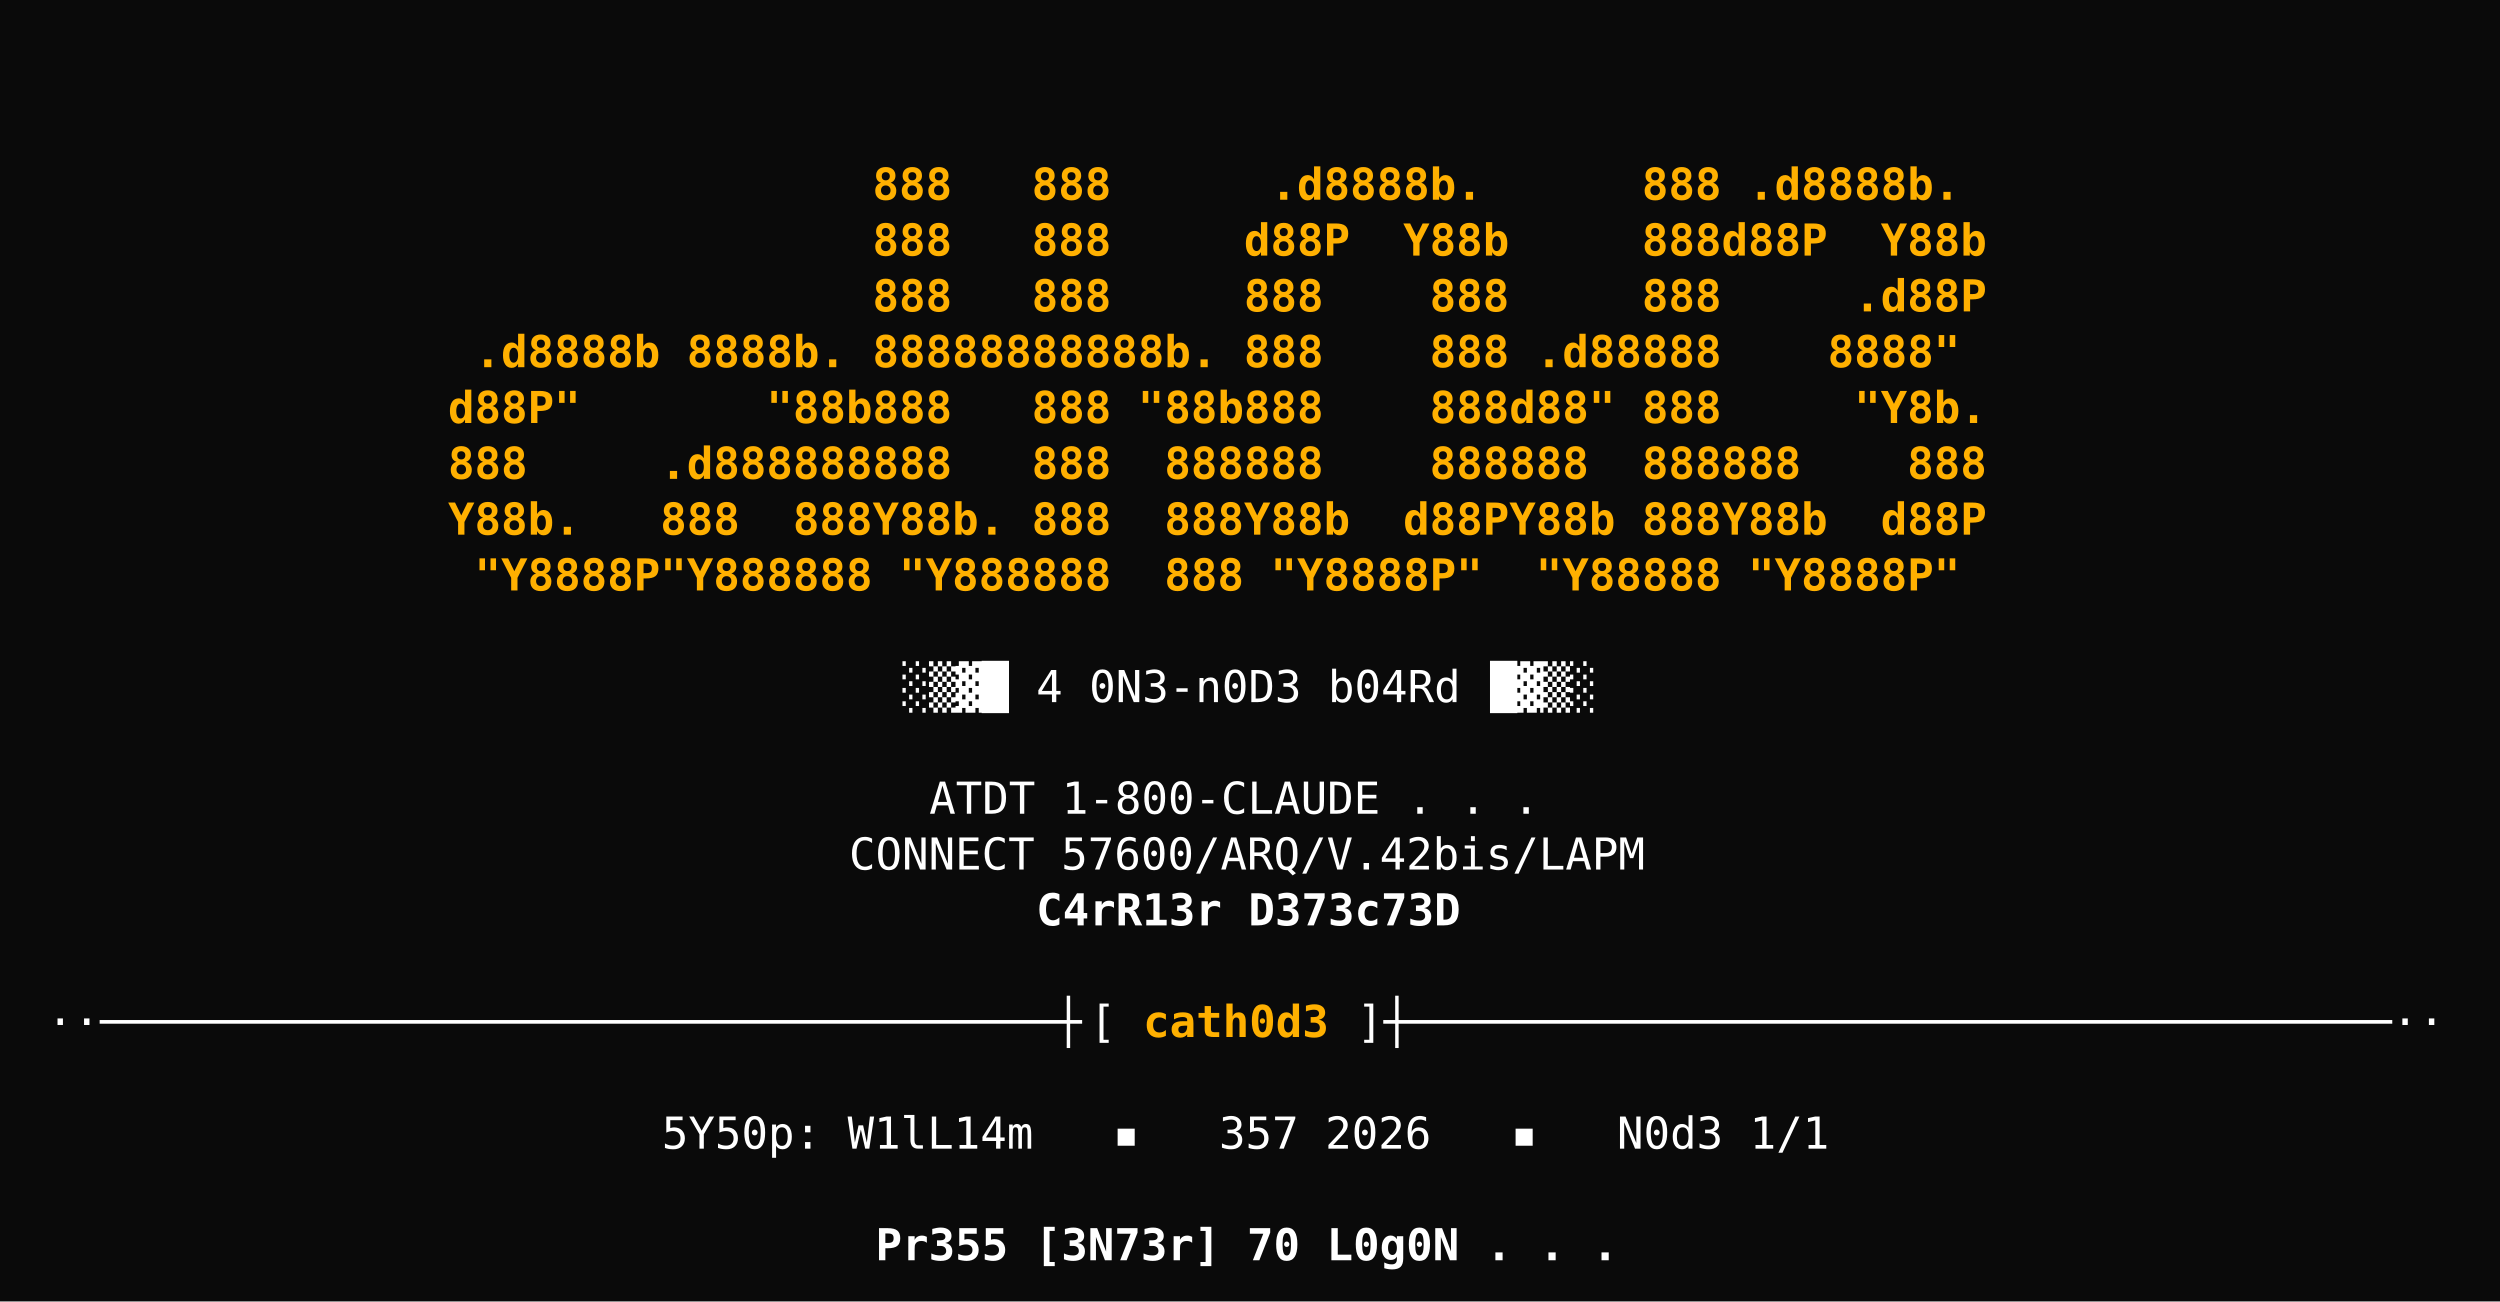
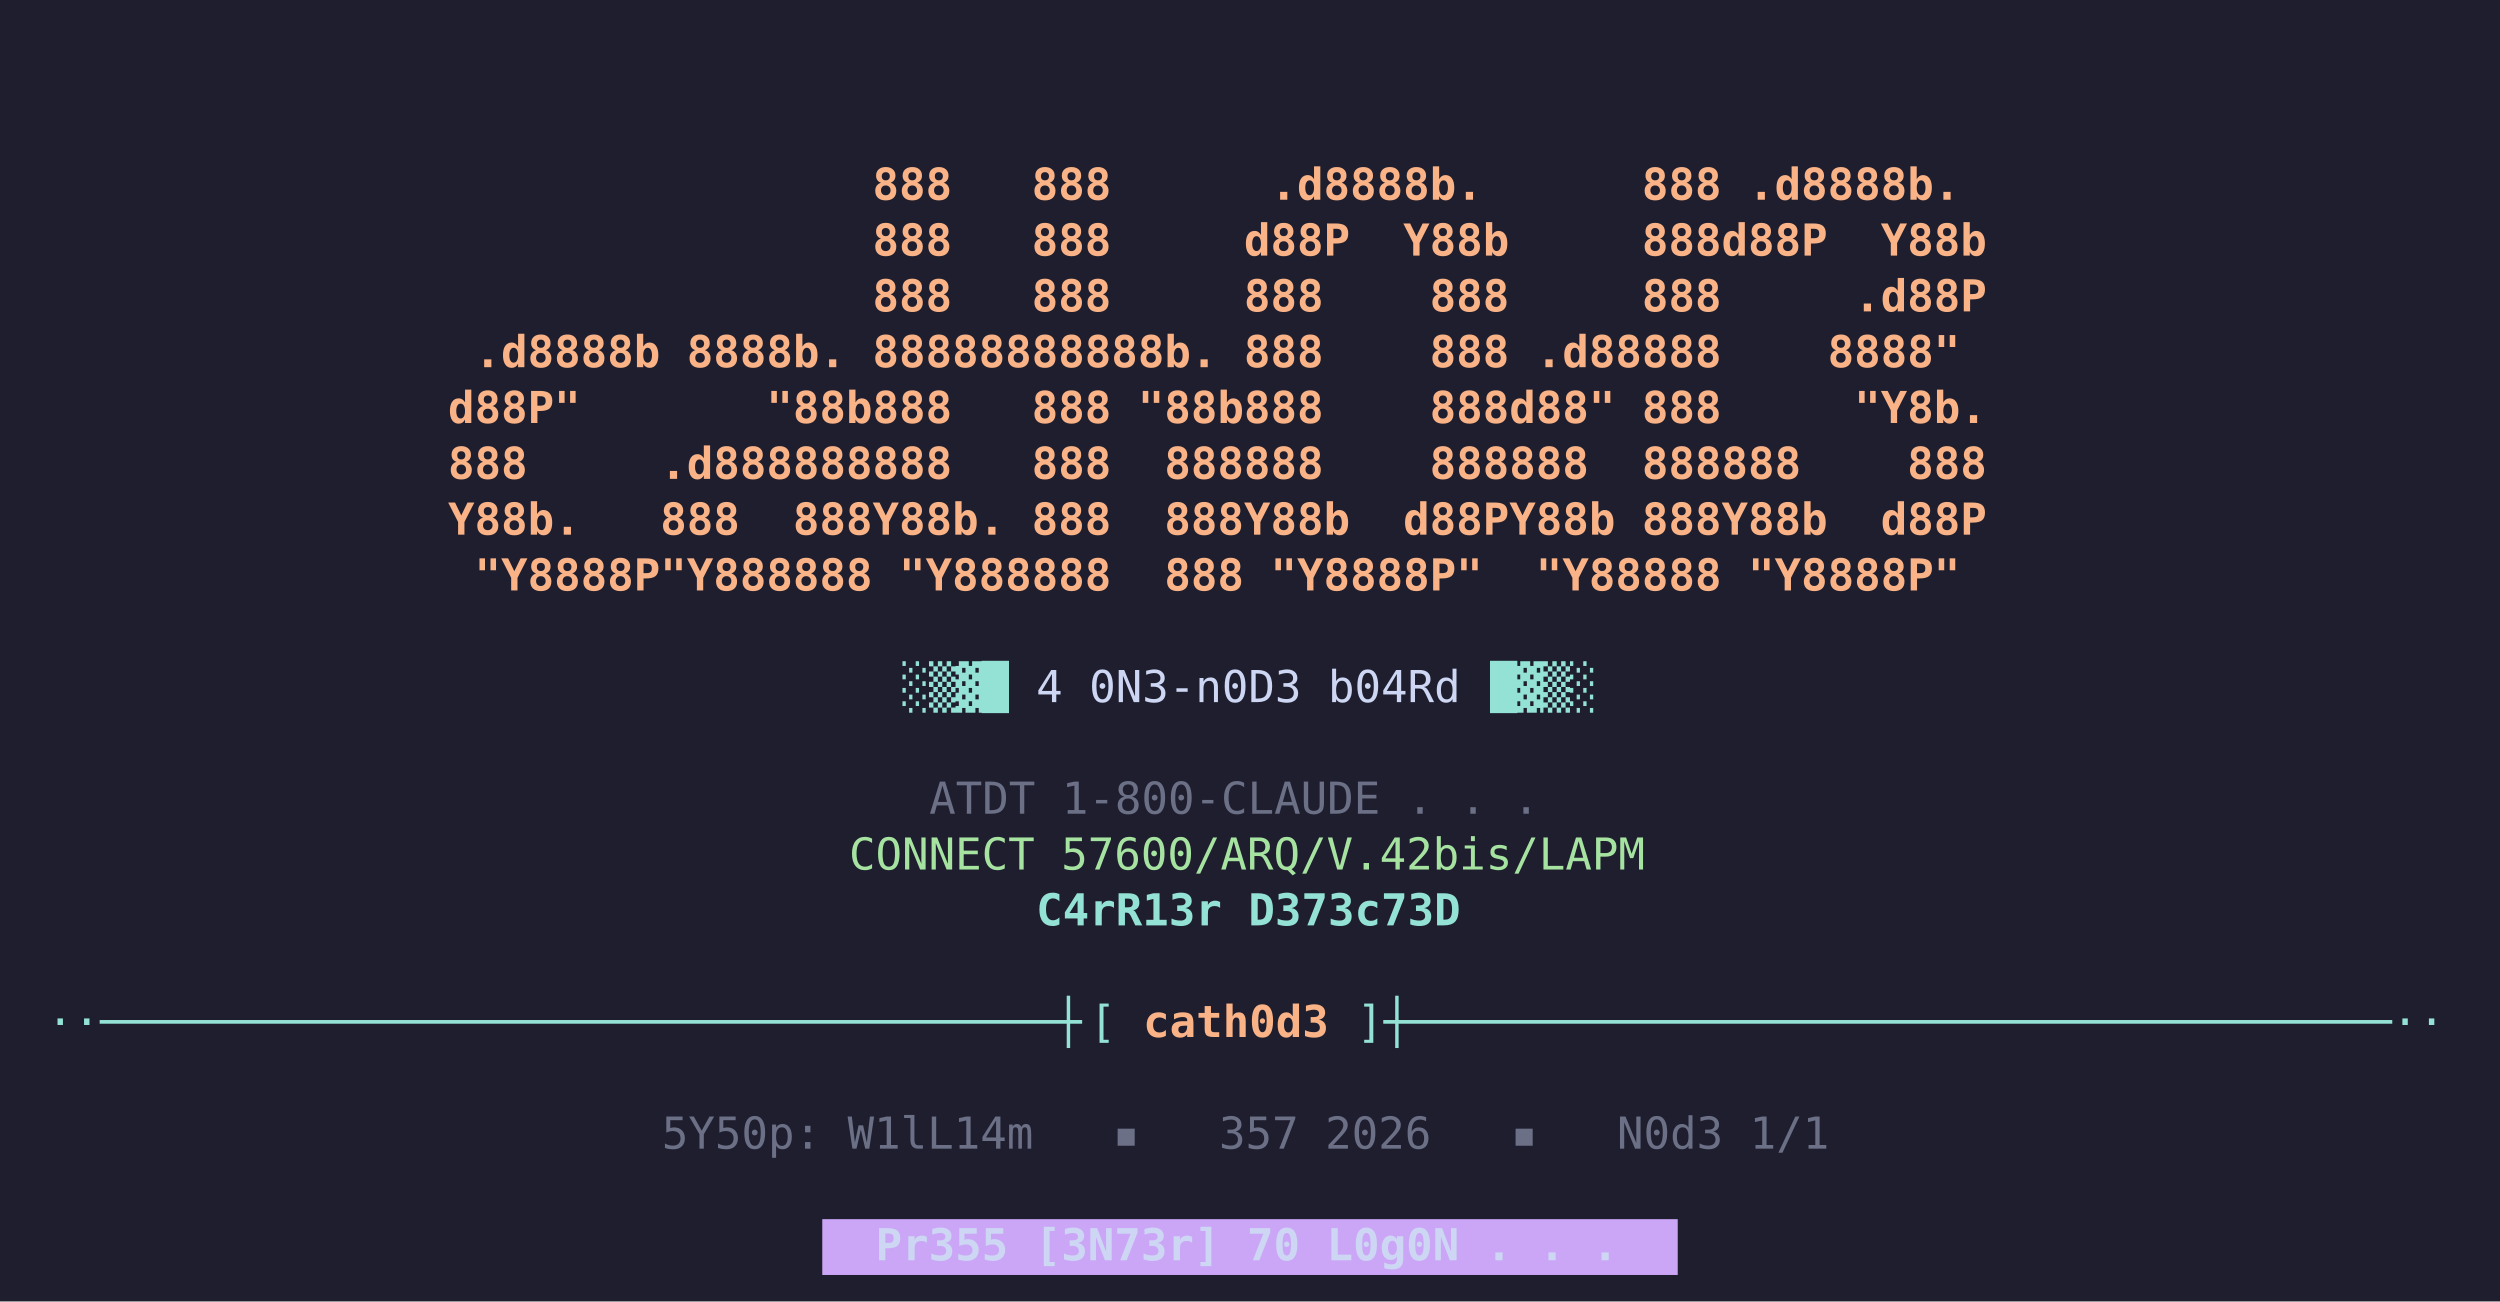
<svg xmlns="http://www.w3.org/2000/svg" width="851" height="443" viewBox="0 0 851 443">
-   <rect width="851" height="443" fill="#0a0a0a" />
+   <rect width="851" height="443" fill="#1e1e2e" />
  <text x="16.0" y="30.0" font-family="ui-monospace,'DejaVu Sans Mono',Menlo,Consolas,monospace" font-size="15" xml:space="preserve">
</text>
  <text x="16.0" y="49.0" font-family="ui-monospace,'DejaVu Sans Mono',Menlo,Consolas,monospace" font-size="15" xml:space="preserve">
</text>
  <text x="16.0" y="68.0" font-family="ui-monospace,'DejaVu Sans Mono',Menlo,Consolas,monospace" font-size="15" xml:space="preserve">
-     <tspan x="152.5" fill="#ffb000" font-weight="700">                888   888      .d8888b.      888 .d8888b.  </tspan>
+     <tspan x="152.5" fill="#fab387" font-weight="700">                888   888      .d8888b.      888 .d8888b.  </tspan>
  </text>
  <text x="16.0" y="87.0" font-family="ui-monospace,'DejaVu Sans Mono',Menlo,Consolas,monospace" font-size="15" xml:space="preserve">
-     <tspan x="152.5" fill="#ffb000" font-weight="700">                888   888     d88P  Y88b     888d88P  Y88b </tspan>
+     <tspan x="152.5" fill="#fab387" font-weight="700">                888   888     d88P  Y88b     888d88P  Y88b </tspan>
  </text>
  <text x="16.0" y="106.0" font-family="ui-monospace,'DejaVu Sans Mono',Menlo,Consolas,monospace" font-size="15" xml:space="preserve">
-     <tspan x="152.5" fill="#ffb000" font-weight="700">                888   888     888    888     888     .d88P </tspan>
+     <tspan x="152.5" fill="#fab387" font-weight="700">                888   888     888    888     888     .d88P </tspan>
  </text>
  <text x="16.0" y="125.0" font-family="ui-monospace,'DejaVu Sans Mono',Menlo,Consolas,monospace" font-size="15" xml:space="preserve">
-     <tspan x="152.5" fill="#ffb000" font-weight="700"> .d8888b 8888b. 88888888888b. 888    888 .d88888    8888"  </tspan>
+     <tspan x="152.5" fill="#fab387" font-weight="700"> .d8888b 8888b. 88888888888b. 888    888 .d88888    8888"  </tspan>
  </text>
  <text x="16.0" y="144.0" font-family="ui-monospace,'DejaVu Sans Mono',Menlo,Consolas,monospace" font-size="15" xml:space="preserve">
-     <tspan x="152.5" fill="#ffb000" font-weight="700">d88P"       "88b888   888 "88b888    888d88" 888     "Y8b. </tspan>
+     <tspan x="152.5" fill="#fab387" font-weight="700">d88P"       "88b888   888 "88b888    888d88" 888     "Y8b. </tspan>
  </text>
  <text x="16.0" y="163.0" font-family="ui-monospace,'DejaVu Sans Mono',Menlo,Consolas,monospace" font-size="15" xml:space="preserve">
-     <tspan x="152.5" fill="#ffb000" font-weight="700">888     .d888888888   888  888888    888888  888888    888 </tspan>
+     <tspan x="152.5" fill="#fab387" font-weight="700">888     .d888888888   888  888888    888888  888888    888 </tspan>
  </text>
  <text x="16.0" y="182.0" font-family="ui-monospace,'DejaVu Sans Mono',Menlo,Consolas,monospace" font-size="15" xml:space="preserve">
-     <tspan x="152.5" fill="#ffb000" font-weight="700">Y88b.   888  888Y88b. 888  888Y88b  d88PY88b 888Y88b  d88P </tspan>
+     <tspan x="152.5" fill="#fab387" font-weight="700">Y88b.   888  888Y88b. 888  888Y88b  d88PY88b 888Y88b  d88P </tspan>
  </text>
  <text x="16.0" y="201.0" font-family="ui-monospace,'DejaVu Sans Mono',Menlo,Consolas,monospace" font-size="15" xml:space="preserve">
-     <tspan x="152.5" fill="#ffb000" font-weight="700"> "Y8888P"Y888888 "Y888888  888 "Y8888P"  "Y88888 "Y8888P"  </tspan>
+     <tspan x="152.5" fill="#fab387" font-weight="700"> "Y8888P"Y888888 "Y888888  888 "Y8888P"  "Y88888 "Y8888P"  </tspan>
  </text>
  <text x="16.0" y="220.0" font-family="ui-monospace,'DejaVu Sans Mono',Menlo,Consolas,monospace" font-size="15" xml:space="preserve">
</text>
  <text x="16.0" y="239.0" font-family="ui-monospace,'DejaVu Sans Mono',Menlo,Consolas,monospace" font-size="15" xml:space="preserve">
-     <tspan x="307.2" fill="#ffffff" font-weight="400">░▒▓█ </tspan>
-     <tspan x="352.7" fill="#ffffff" font-weight="400">4 0N3-n0D3 b04Rd</tspan>
-     <tspan x="498.3" fill="#ffffff" font-weight="400"> █▓▒░</tspan>
+     <tspan x="307.2" fill="#93e2d5" font-weight="400">░▒▓█ </tspan>
+     <tspan x="352.7" fill="#cdd6f3" font-weight="400">4 0N3-n0D3 b04Rd</tspan>
+     <tspan x="498.3" fill="#93e2d5" font-weight="400"> █▓▒░</tspan>
  </text>
  <text x="16.0" y="258.0" font-family="ui-monospace,'DejaVu Sans Mono',Menlo,Consolas,monospace" font-size="15" xml:space="preserve">
</text>
  <text x="16.0" y="277.0" font-family="ui-monospace,'DejaVu Sans Mono',Menlo,Consolas,monospace" font-size="15" xml:space="preserve">
-     <tspan x="316.3" fill="#ffffff" font-weight="400">ATDT 1-800-CLAUDE . . .</tspan>
+     <tspan x="316.3" fill="#6c7086" font-weight="400">ATDT 1-800-CLAUDE . . .</tspan>
  </text>
  <text x="16.0" y="296.0" font-family="ui-monospace,'DejaVu Sans Mono',Menlo,Consolas,monospace" font-size="15" xml:space="preserve">
-     <tspan x="289.0" fill="#ffffff" font-weight="400">CONNECT 57600/ARQ/V.42bis/LAPM</tspan>
+     <tspan x="289.0" fill="#a6e3a1" font-weight="400">CONNECT 57600/ARQ/V.42bis/LAPM</tspan>
  </text>
  <text x="16.0" y="315.0" font-family="ui-monospace,'DejaVu Sans Mono',Menlo,Consolas,monospace" font-size="15" xml:space="preserve">
-     <tspan x="352.7" fill="#ffffff" font-weight="700">C4rR13r D373c73D</tspan>
+     <tspan x="352.7" fill="#93e2d5" font-weight="700">C4rR13r D373c73D</tspan>
  </text>
  <text x="16.0" y="334.0" font-family="ui-monospace,'DejaVu Sans Mono',Menlo,Consolas,monospace" font-size="15" xml:space="preserve">
</text>
  <text x="16.0" y="353.0" font-family="ui-monospace,'DejaVu Sans Mono',Menlo,Consolas,monospace" font-size="15" xml:space="preserve">
-     <tspan x="16.0" fill="#ffffff" font-weight="400">··────────────────────────────────────┼</tspan>
-     <tspan x="370.9" fill="#ffffff" font-weight="400">[ </tspan>
-     <tspan x="389.1" fill="#ffb000" font-weight="700">cath0d3</tspan>
-     <tspan x="452.8" fill="#ffffff" font-weight="400"> ]</tspan>
-     <tspan x="471.0" fill="#ffffff" font-weight="400">┼─────────────────────────────────────··</tspan>
+     <tspan x="16.0" fill="#93e2d5" font-weight="400">··────────────────────────────────────┼</tspan>
+     <tspan x="370.9" fill="#93e2d5" font-weight="400">[ </tspan>
+     <tspan x="389.1" fill="#fab387" font-weight="700">cath0d3</tspan>
+     <tspan x="452.8" fill="#93e2d5" font-weight="400"> ]</tspan>
+     <tspan x="471.0" fill="#93e2d5" font-weight="400">┼─────────────────────────────────────··</tspan>
  </text>
  <text x="16.0" y="372.0" font-family="ui-monospace,'DejaVu Sans Mono',Menlo,Consolas,monospace" font-size="15" xml:space="preserve">
</text>
  <text x="16.0" y="391.0" font-family="ui-monospace,'DejaVu Sans Mono',Menlo,Consolas,monospace" font-size="15" xml:space="preserve">
-     <tspan x="225.3" fill="#ffffff" font-weight="400">5Y50p: W1lL14m   ▪   357 2026   ▪   N0d3 1/1</tspan>
+     <tspan x="225.3" fill="#6c7086" font-weight="400">5Y50p: W1lL14m   ▪   357 2026   ▪   N0d3 1/1</tspan>
  </text>
  <text x="16.0" y="410.0" font-family="ui-monospace,'DejaVu Sans Mono',Menlo,Consolas,monospace" font-size="15" xml:space="preserve">
</text>
+   <rect x="279.9" y="415.0" width="9.1" height="19.0" fill="#cba6f7" />
+   <rect x="289.0" y="415.0" width="273.0" height="19.0" fill="#cba6f7" />
+   <rect x="562.0" y="415.0" width="9.1" height="19.0" fill="#cba6f7" />
  <text x="16.0" y="429.0" font-family="ui-monospace,'DejaVu Sans Mono',Menlo,Consolas,monospace" font-size="15" xml:space="preserve">
-     <tspan x="289.0" fill="#ffffff" font-weight="700"> Pr355 [3N73r] 70 L0g0N . . . </tspan>
+     <tspan x="289.0" fill="#cdd6f3" font-weight="700"> Pr355 [3N73r] 70 L0g0N . . . </tspan>
  </text>
</svg>
